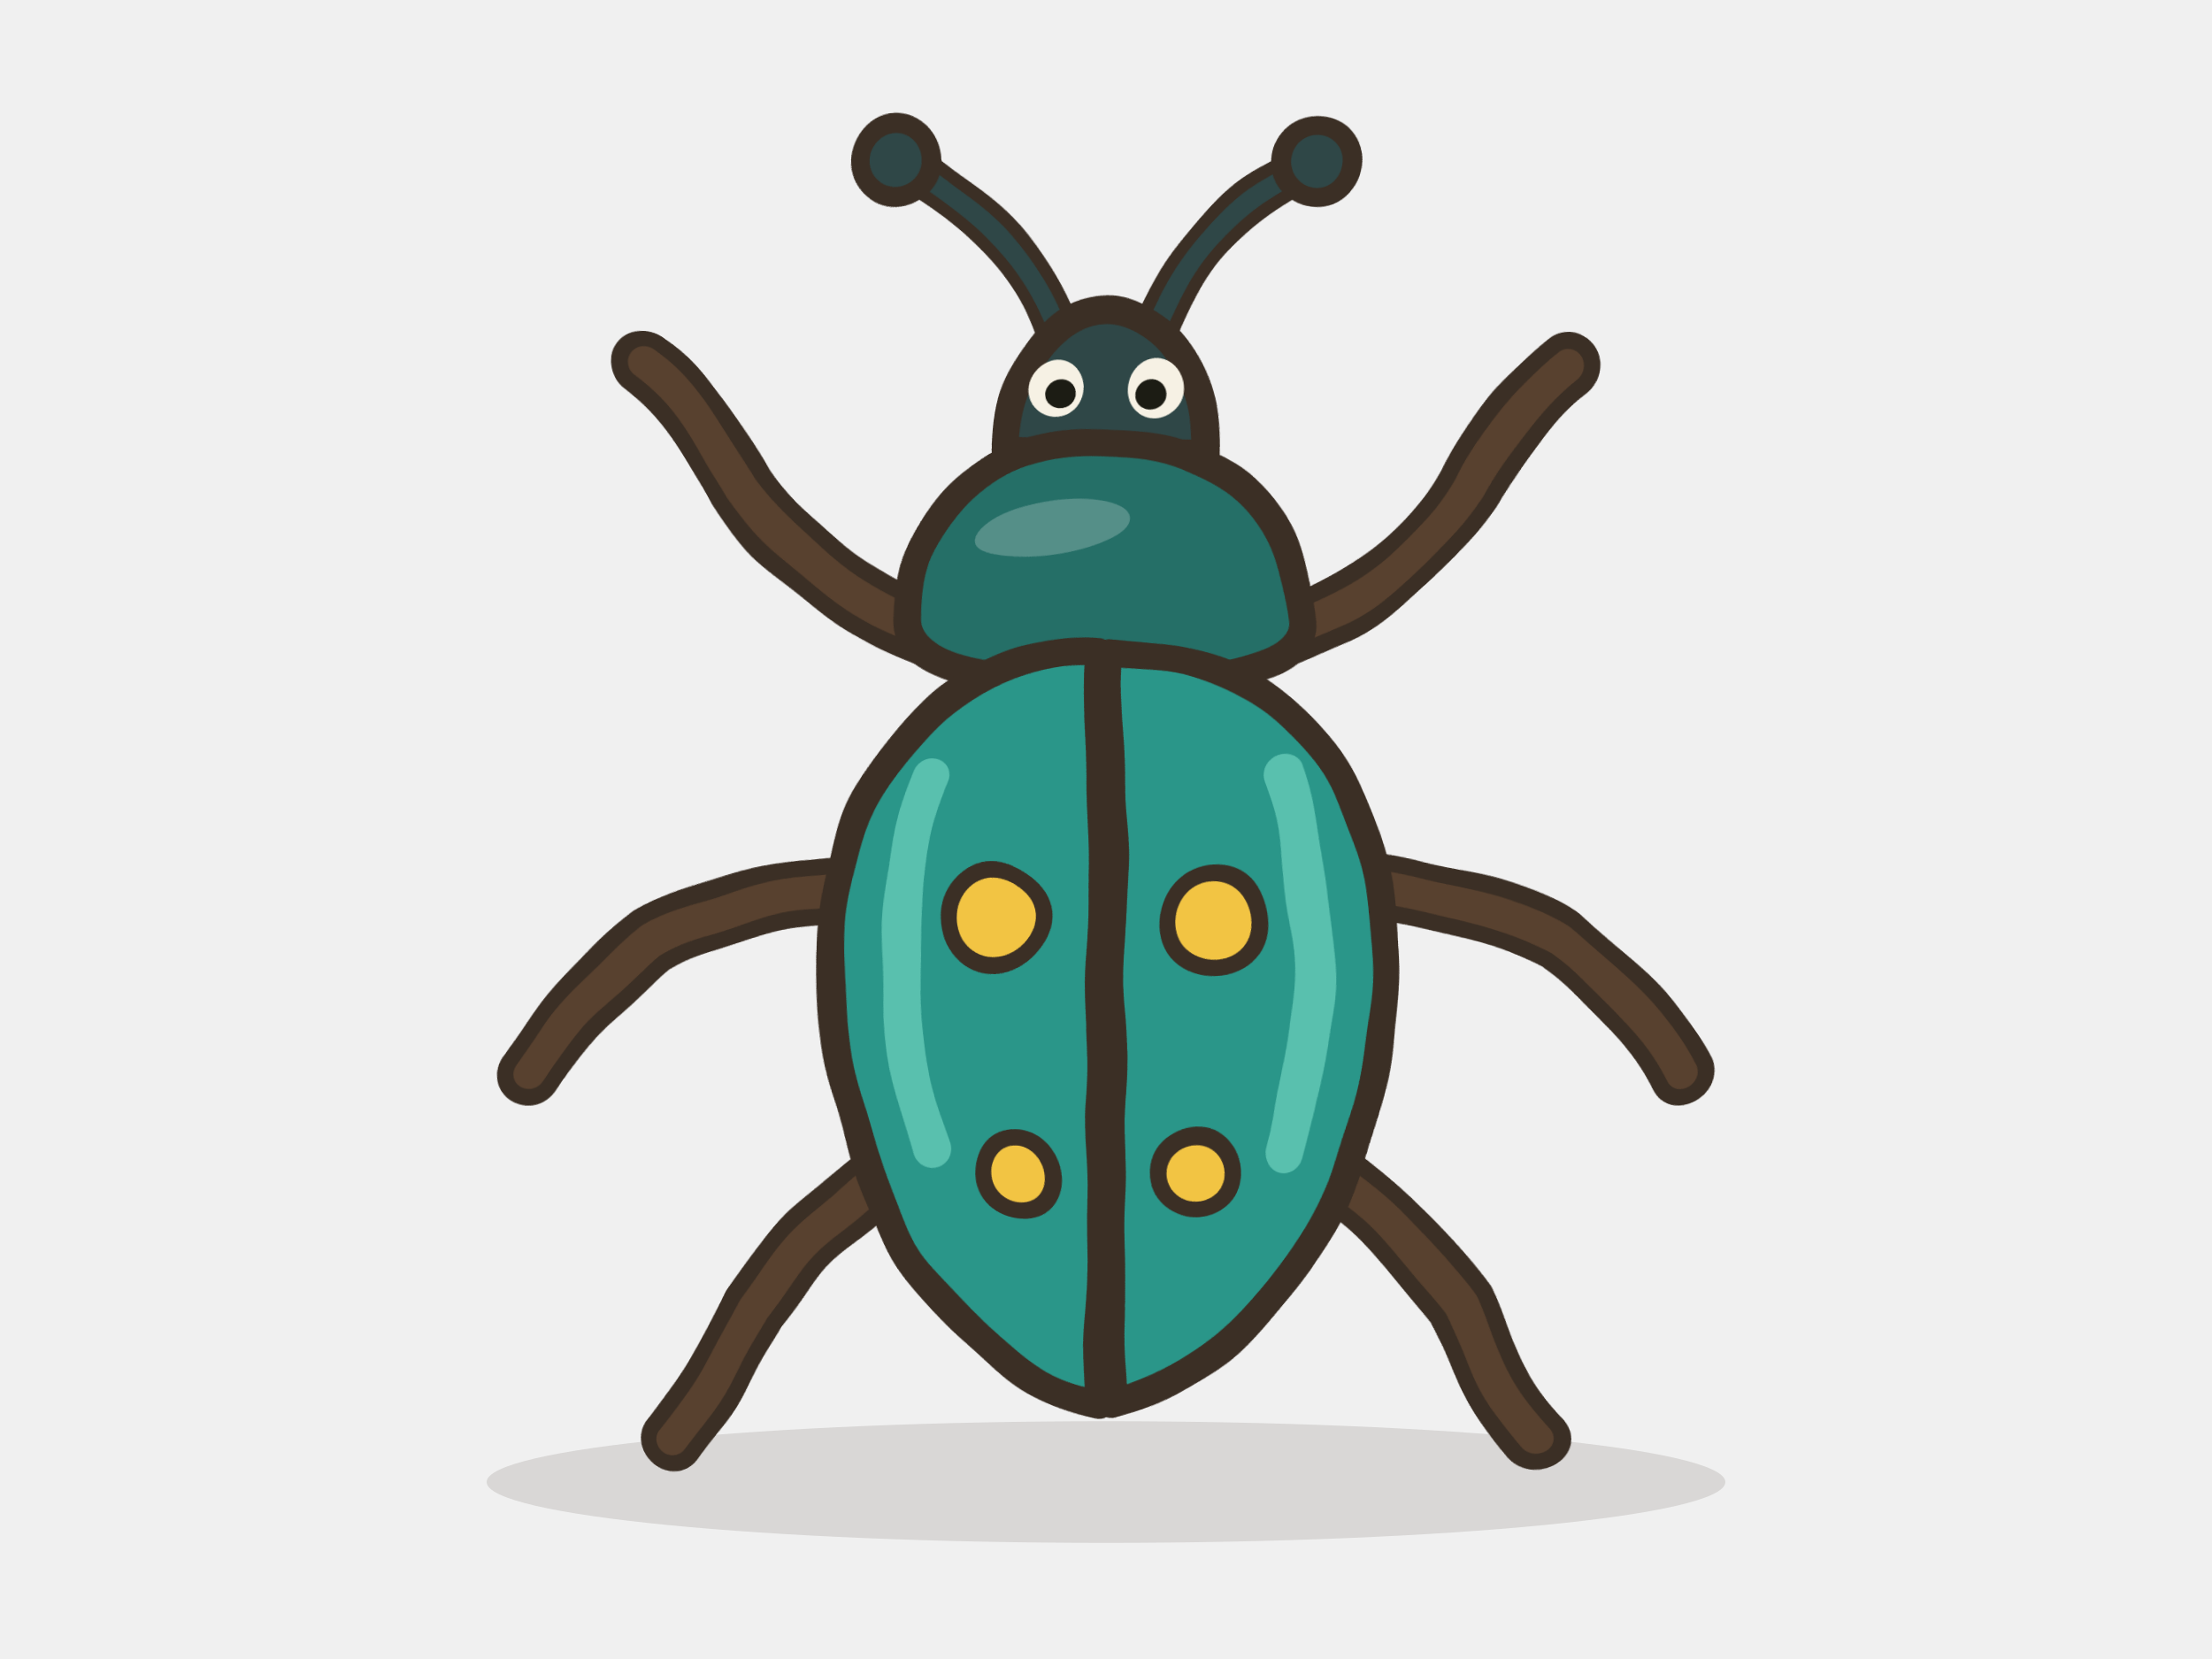
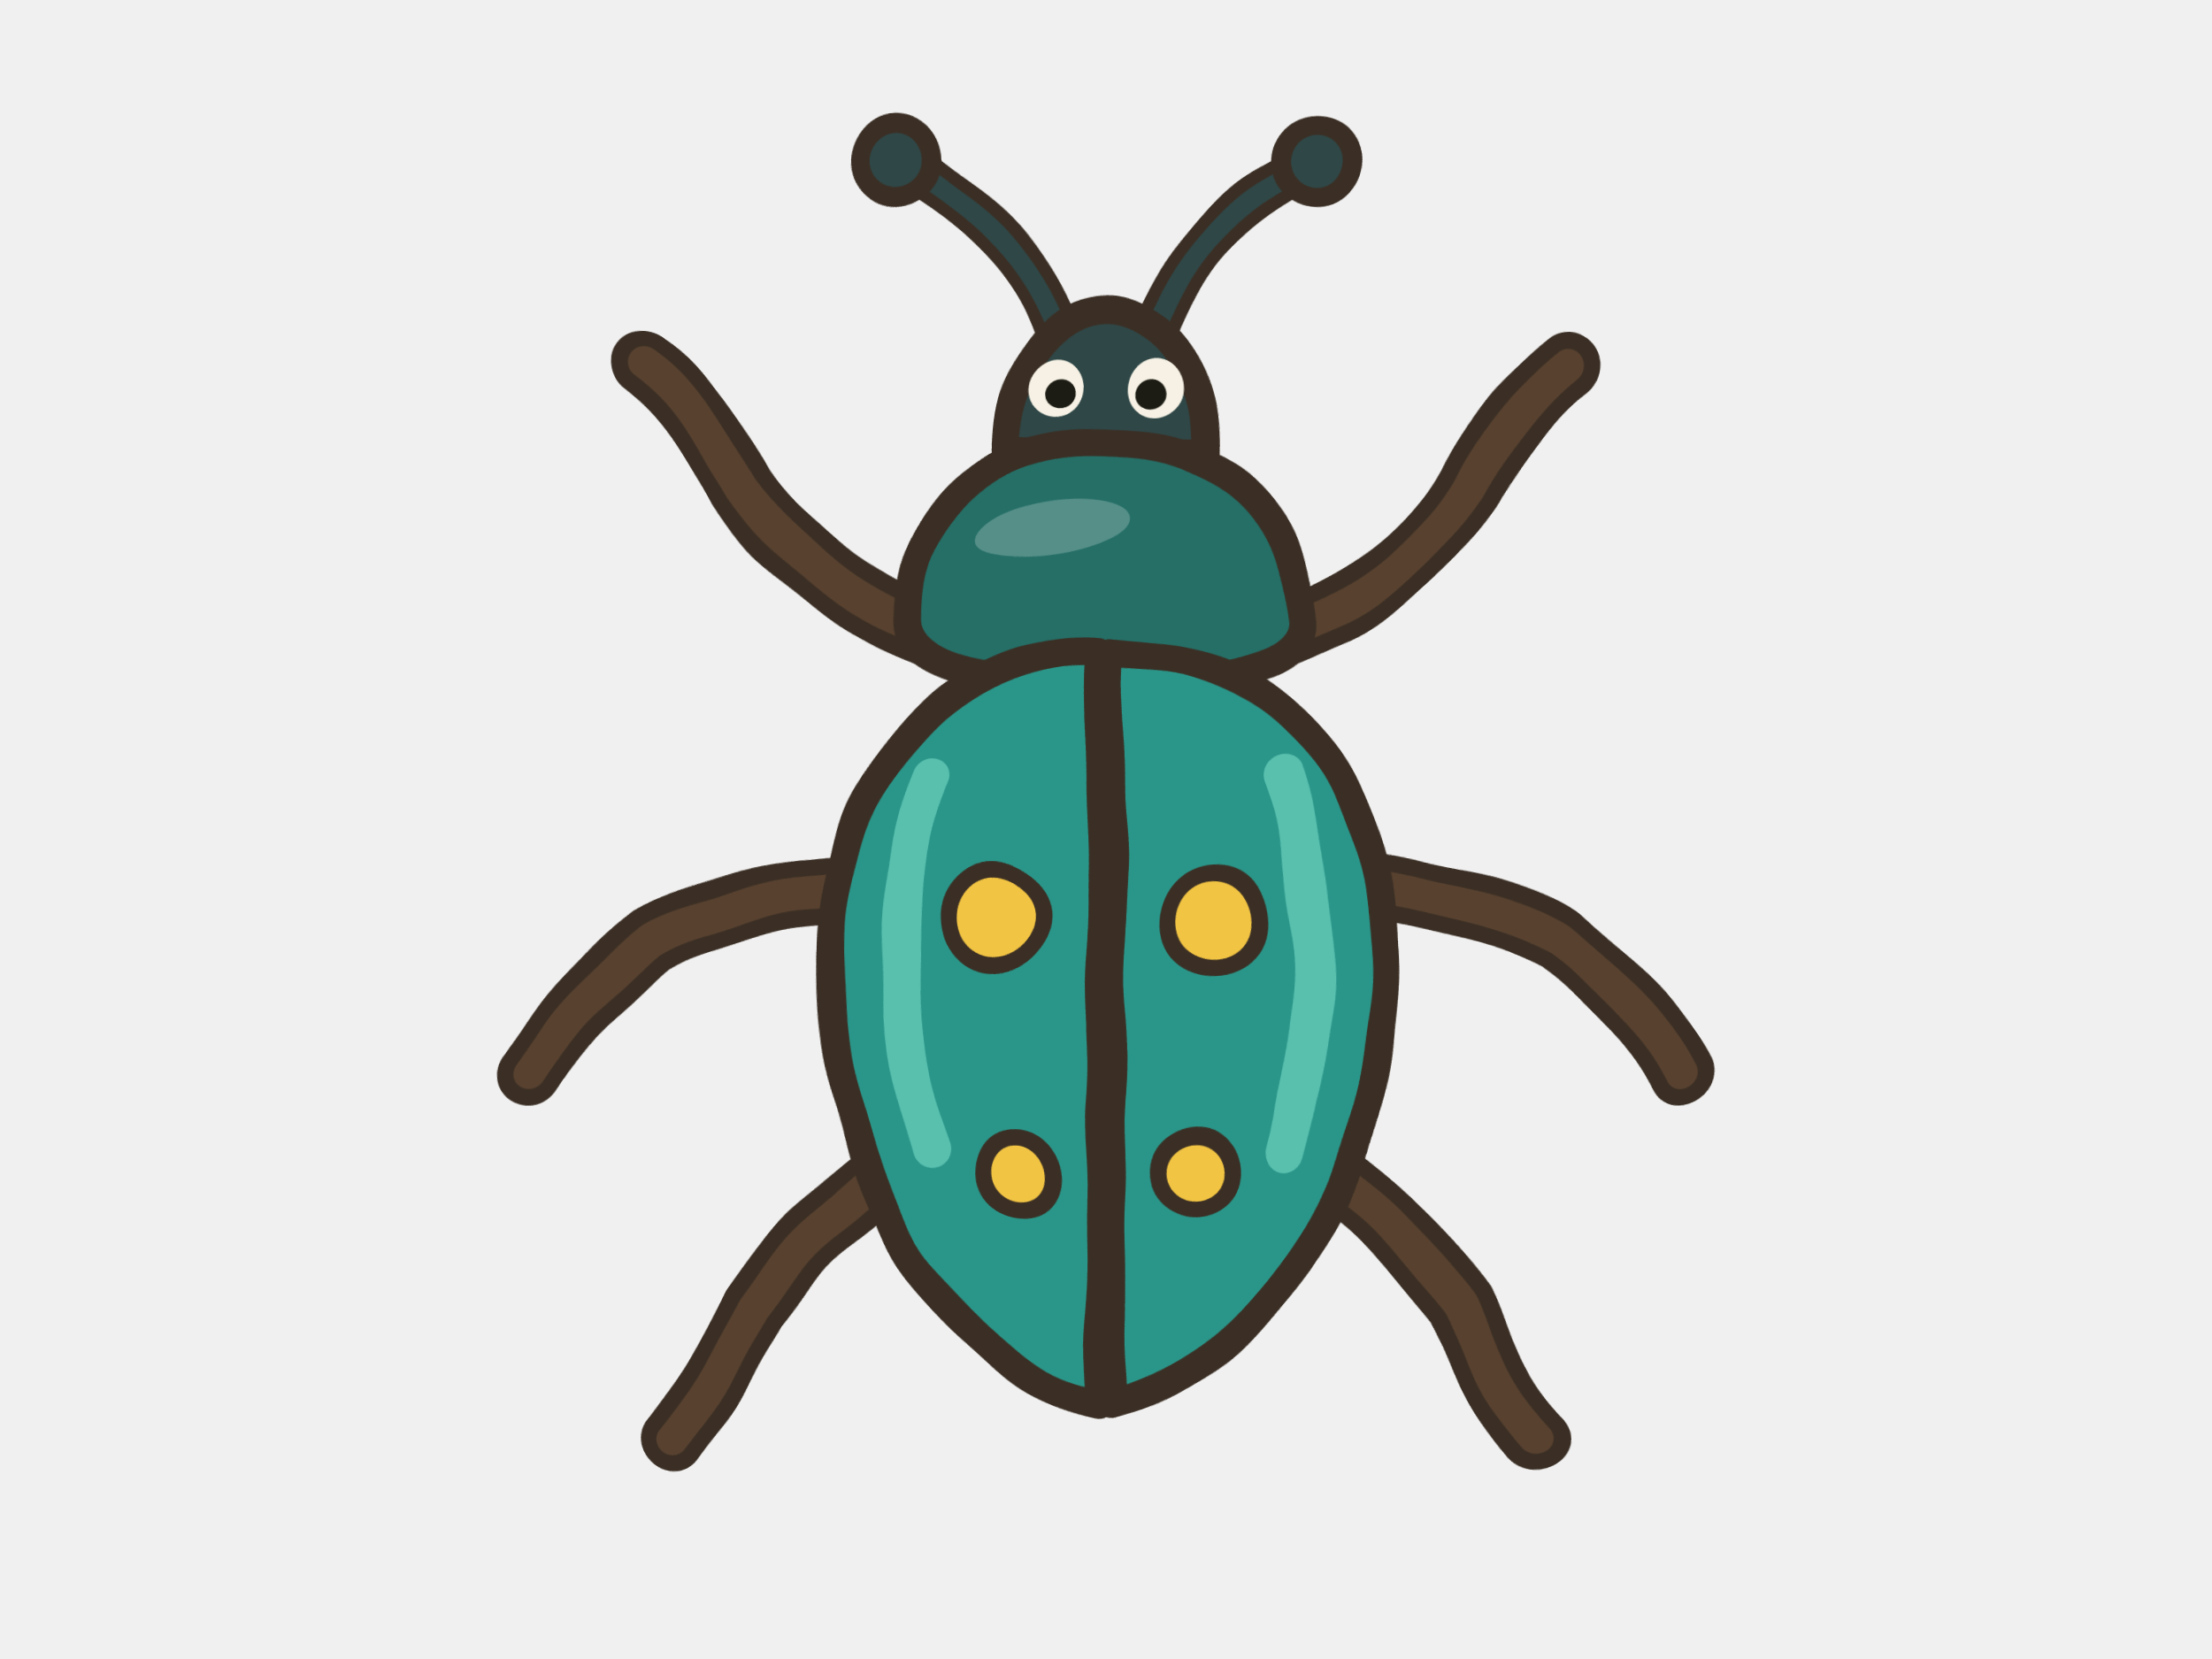
<svg xmlns="http://www.w3.org/2000/svg" width="800" height="600" viewBox="0 0 400 300">
  <defs>
    <filter id="hand" x="-6%" y="-6%" width="112%" height="112%">
      <feTurbulence type="fractalNoise" baseFrequency="0.035" numOctaves="2" seed="11" result="noise" />
      <feDisplacementMap in="SourceGraphic" in2="noise" scale="3.2" xChannelSelector="R" yChannelSelector="G" />
    </filter>
    <path id="legs" d="M178 118C160 112 144 104 134 88C130 80 124 72 116 66M170 160C150 160 132 162 118 170C110 176 102 184 96 194M176 200C160 212 146 222 136 236C132 244 128 252 122 260M222 118C240 112 256 104 266 88C270 80 276 72 284 66M230 160C250 160 268 162 282 170C290 176 298 184 304 194M224 200C240 212 254 222 264 236C268 244 272 252 278 260" />
    <path id="feelers" d="M192 62C186 48 178 38 164 30M208 62C214 48 222 38 236 30" />
  </defs>
-   <ellipse cx="200" cy="268" rx="112" ry="11" fill="#3b2f25" opacity=".13" />
  <g filter="url(#hand)" stroke="#3b2f25" stroke-width="5" stroke-linejoin="round" stroke-linecap="round">
    <use href="#legs" fill="none" stroke-width="12" />
    <use href="#legs" fill="none" stroke="#58412f" stroke-width="6" />
    <use href="#feelers" fill="none" stroke-width="8" />
    <use href="#feelers" fill="none" stroke="#2f4747" stroke-width="3.5" />
    <circle cx="162" cy="29" r="6.5" fill="#2f4747" stroke-width="3.5" />
    <circle cx="238" cy="29" r="6.5" fill="#2f4747" stroke-width="3.5" />
    <path d="M182 82C182 66 190 56 200 56C210 56 218 66 218 82Z" fill="#2f4747" />
    <g stroke="none">
      <ellipse cx="191" cy="70" rx="5" ry="5.5" fill="#f6f1e4" />
      <ellipse cx="209" cy="70" rx="5" ry="5.5" fill="#f6f1e4" />
      <circle cx="191.8" cy="71" r="2.8" fill="#1c1c14" />
      <circle cx="208.2" cy="71" r="2.8" fill="#1c1c14" />
    </g>
    <path d="M164 112C164 92 180 80 200 80C220 80 236 92 236 112C236 120 222 124 200 124C178 124 164 120 164 112Z" fill="#256f67" />
    <ellipse cx="190" cy="96" rx="14" ry="5" transform="rotate(-12 190 96)" fill="#fff" opacity=".22" stroke="none" />
    <path d="M199 118C170 118 150 140 150 172C150 214 170 246 199 254Z" fill="#2a9689" />
    <path d="M201 118C230 118 250 140 250 172C250 214 230 246 201 254Z" fill="#2a9689" />
    <g fill="none" stroke="#5ec4b2" stroke-width="7" opacity=".9">
      <path d="M168 140C161 160 161 186 168 208" />
      <path d="M232 140C239 160 239 186 232 208" />
    </g>
    <g fill="#f2c443" stroke-width="3">
      <circle cx="180" cy="166" r="8.5" />
      <circle cx="184" cy="212" r="6.5" />
      <circle cx="220" cy="166" r="8.5" />
      <circle cx="216" cy="212" r="6.5" />
    </g>
  </g>
</svg>
